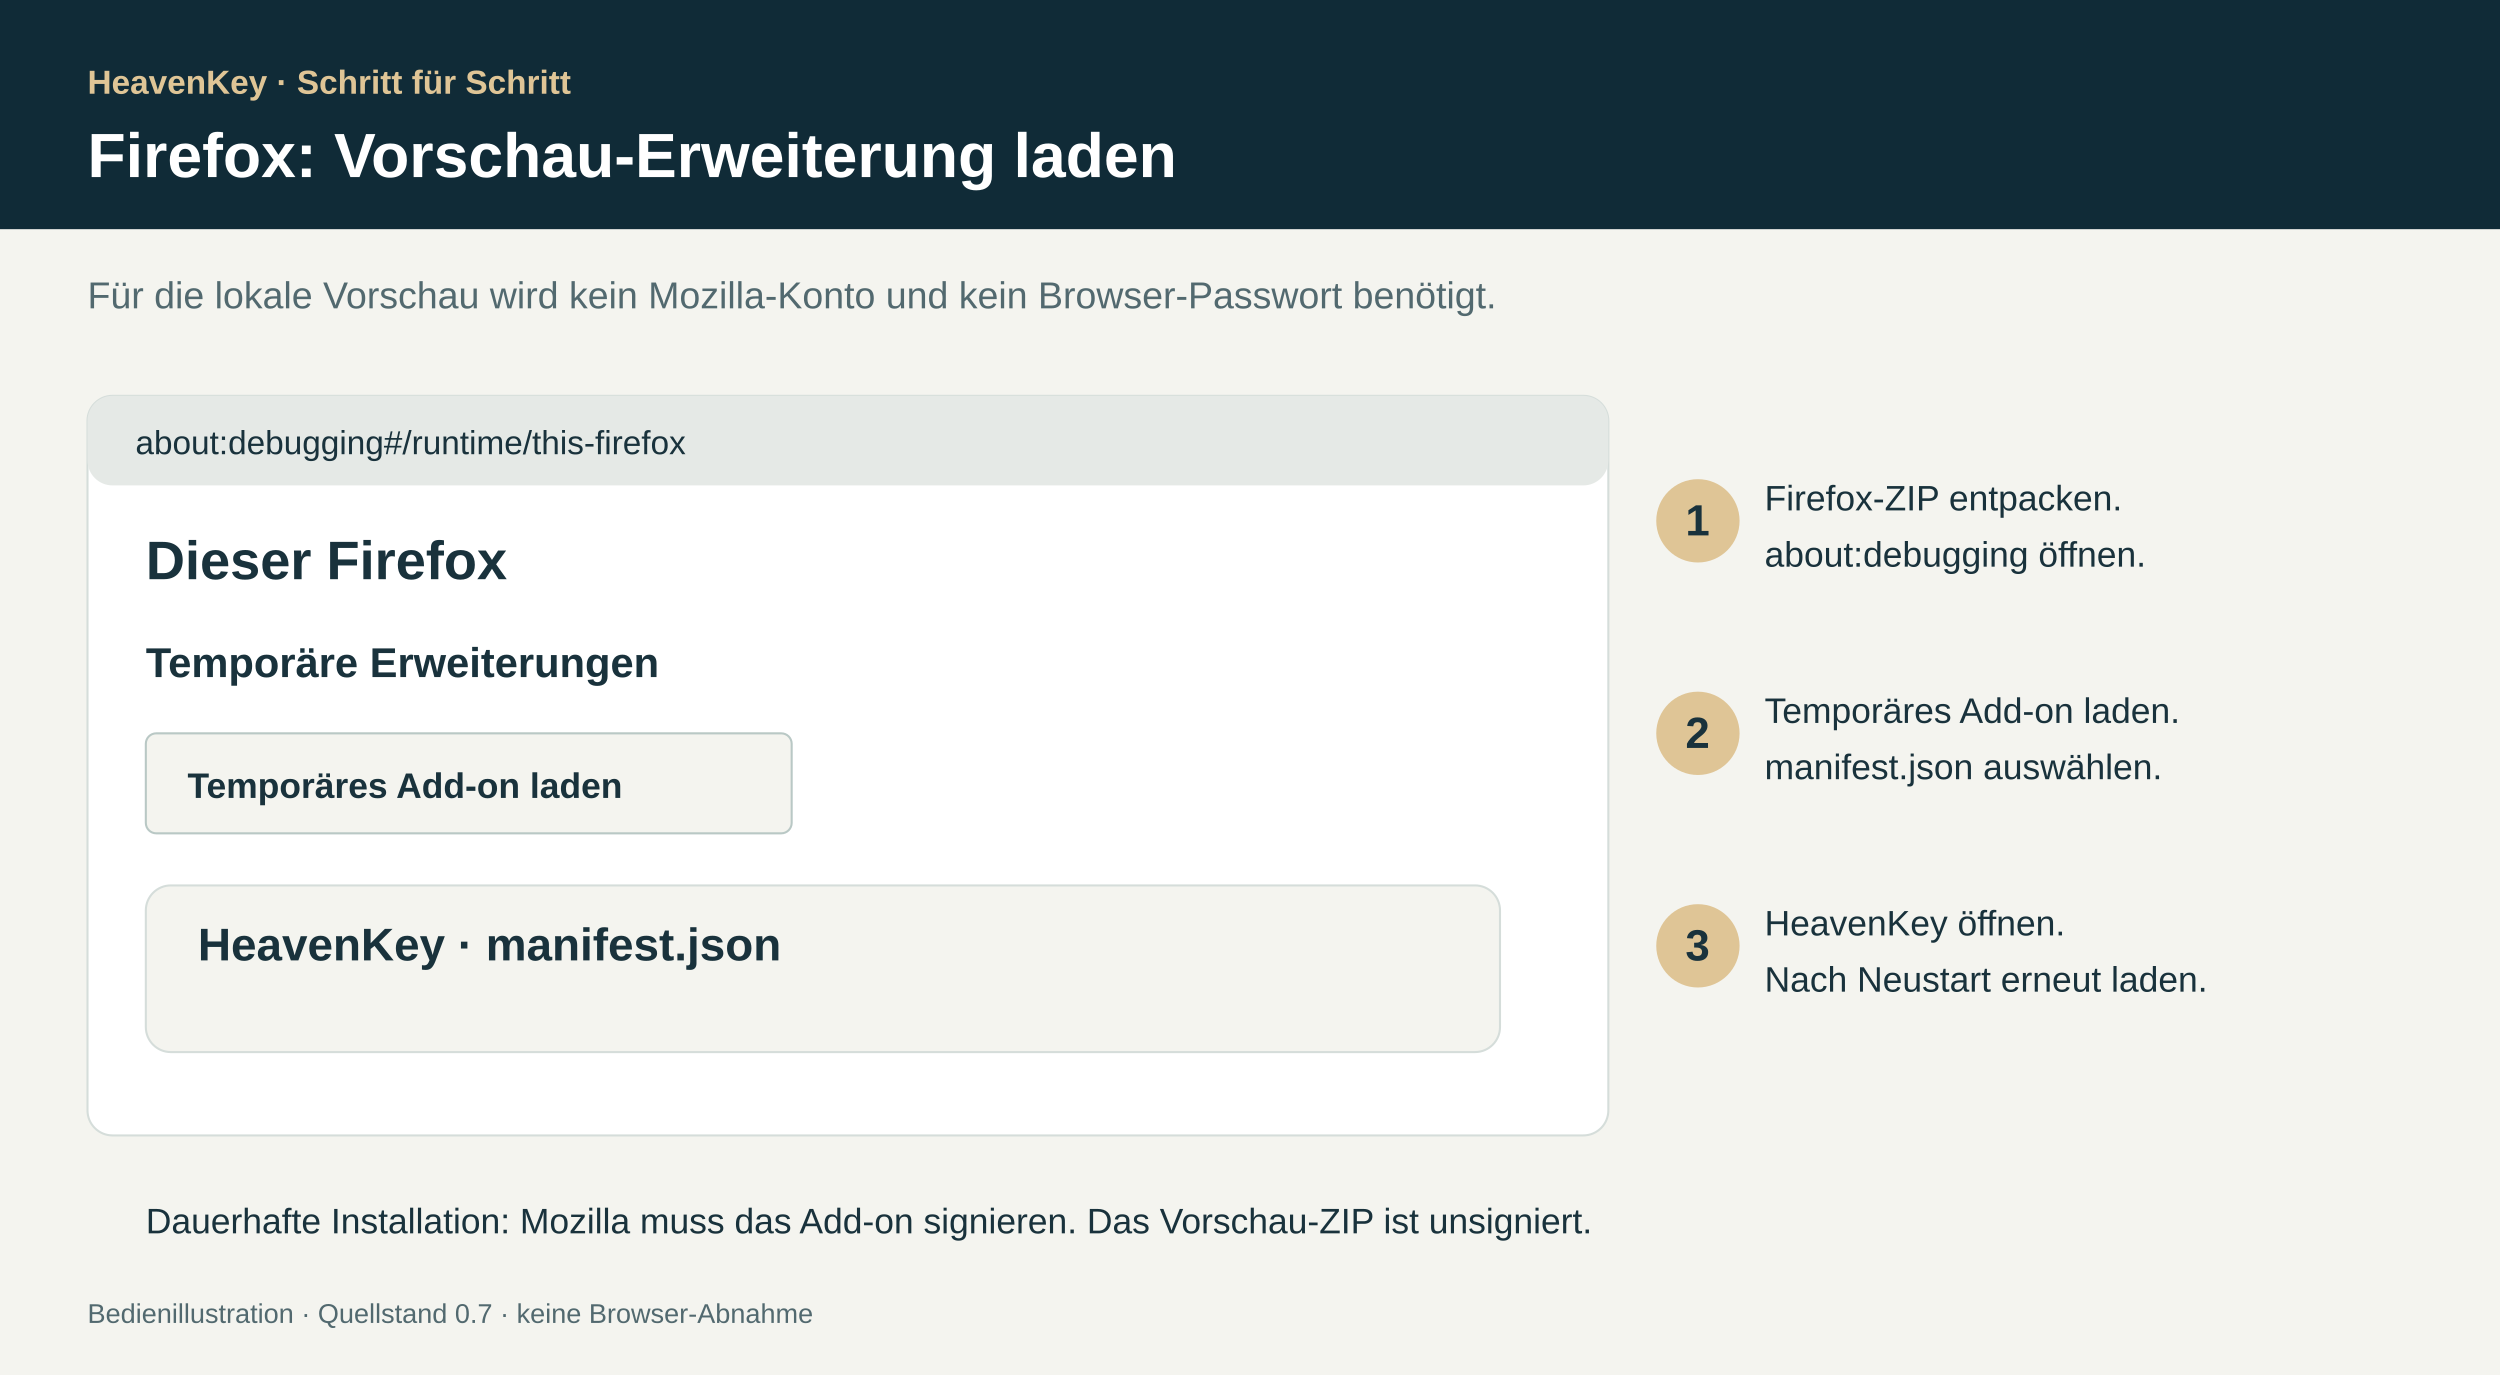
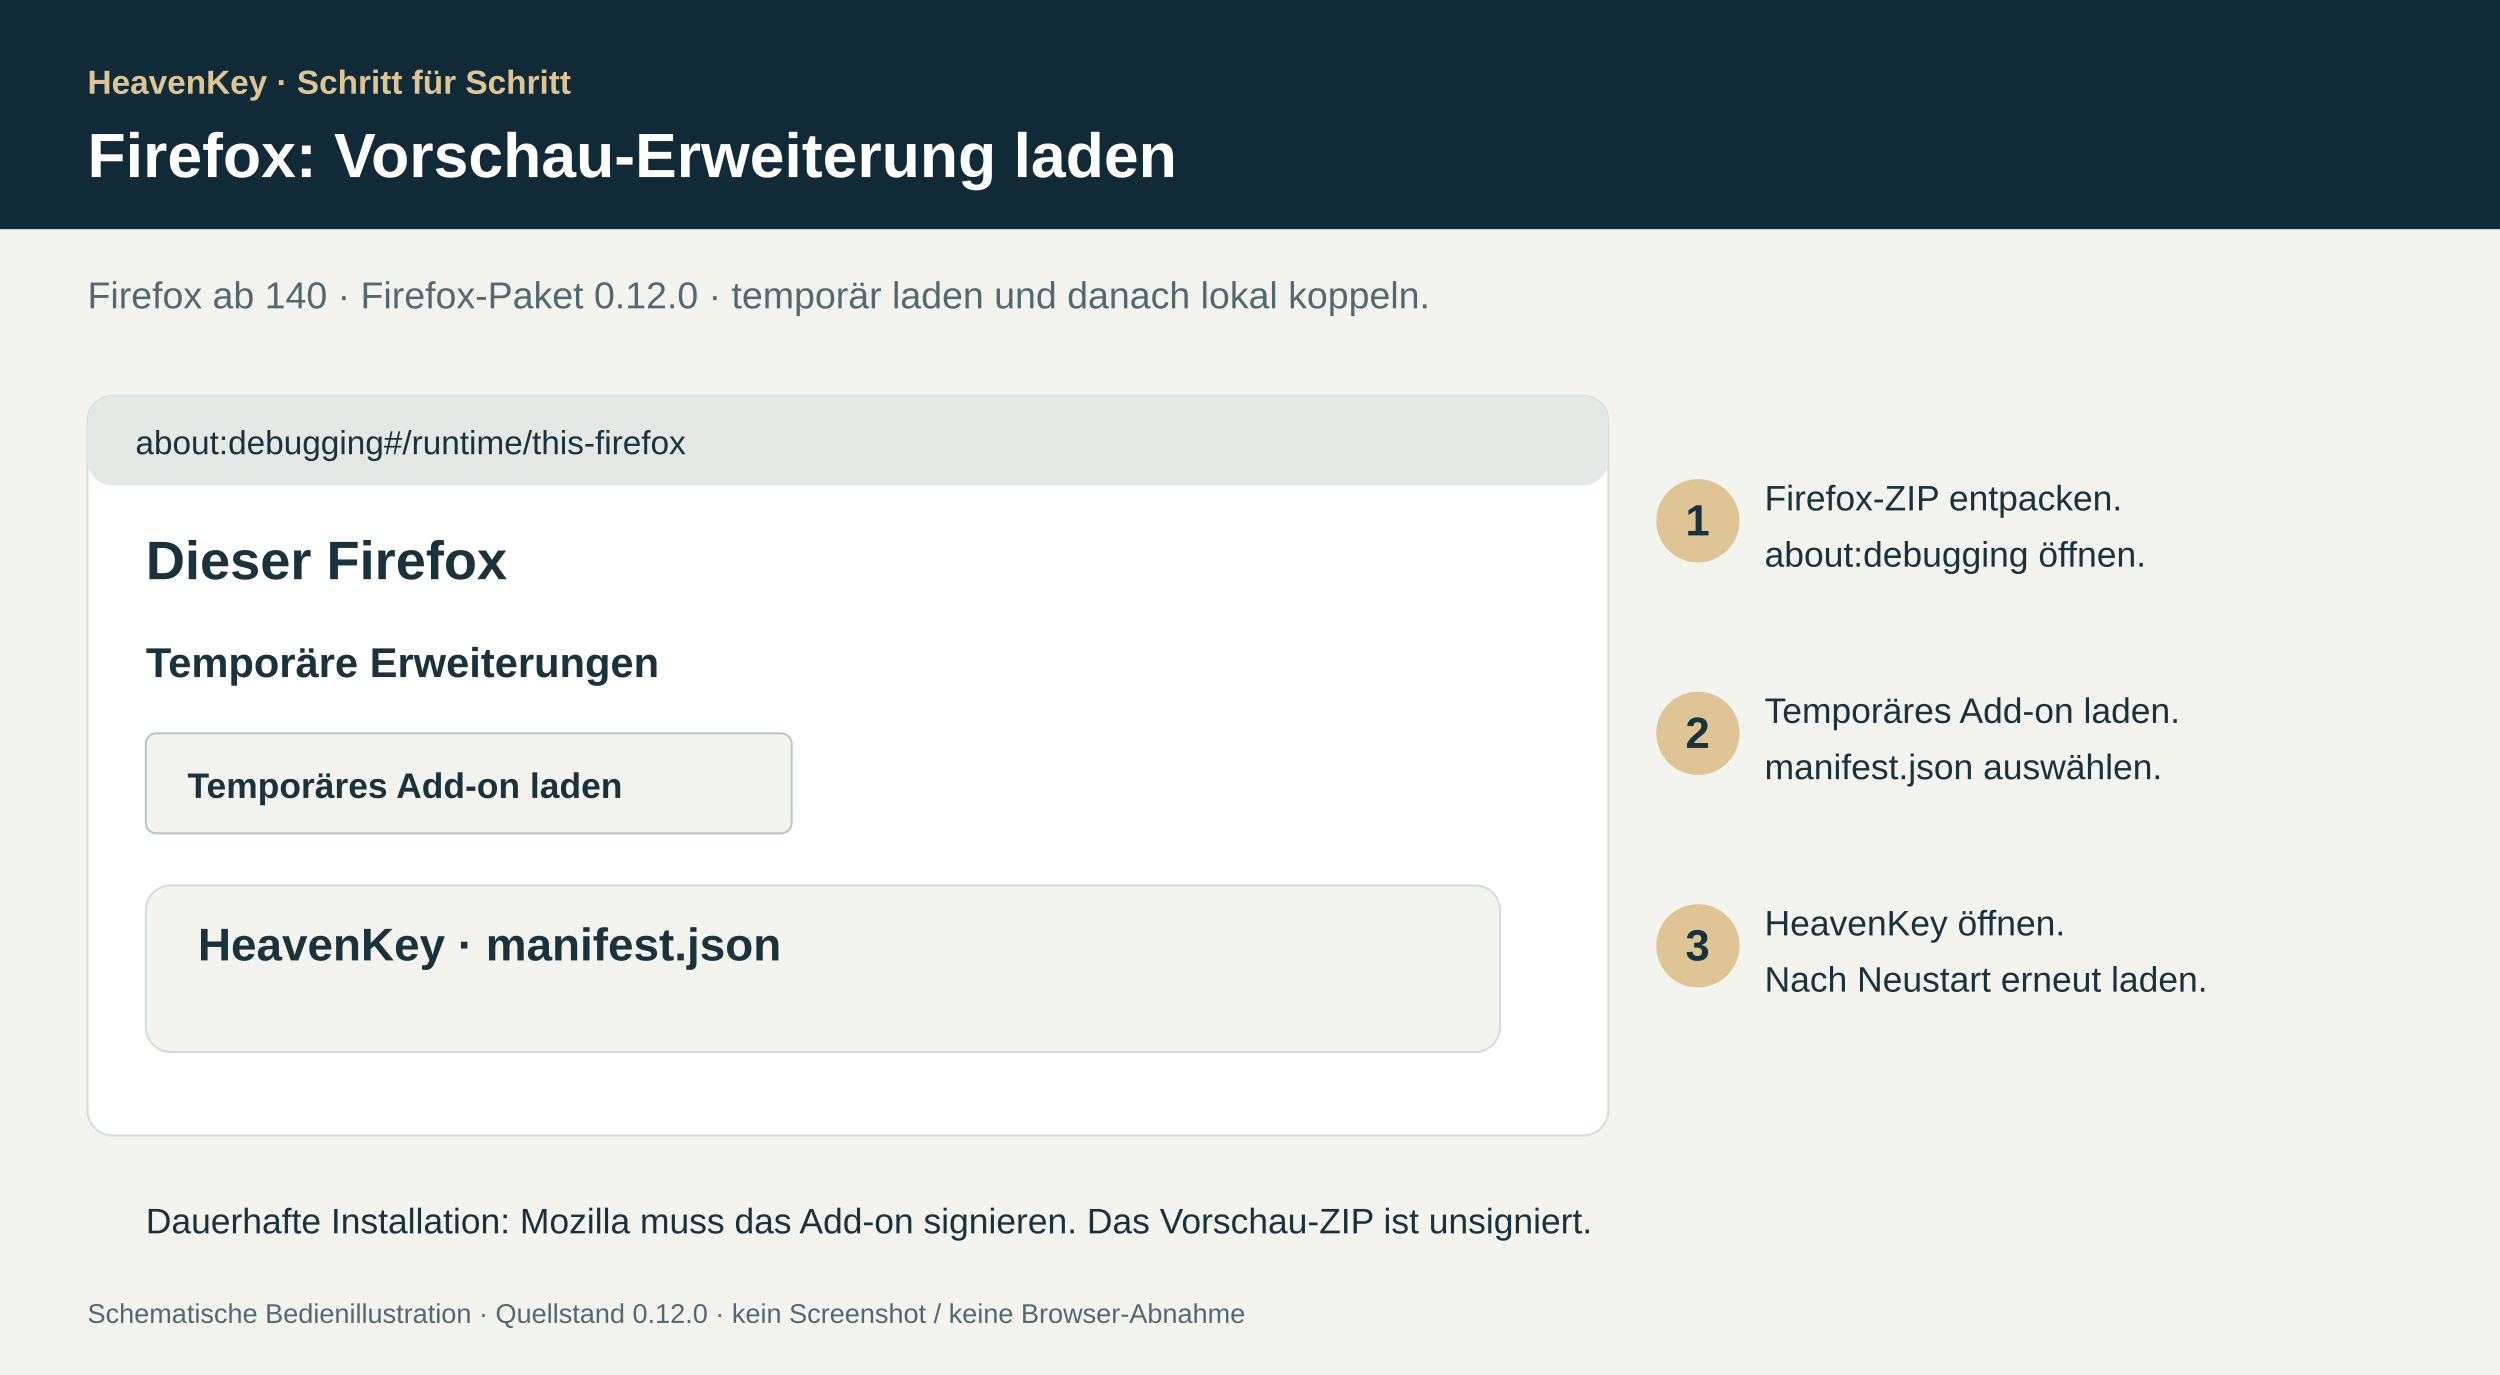
<svg xmlns="http://www.w3.org/2000/svg" width="1200" height="660" viewBox="0 0 1200 660" role="img" aria-labelledby="title desc">
  <rect x="0" y="0" width="1200" height="660" rx="0" fill="#f4f4ef" stroke="none" />
  <rect x="0" y="0" width="1200" height="110" rx="0" fill="#102b37" stroke="none" />
  <text x="42" y="45" font-family="Arial,Helvetica,sans-serif" font-size="16" font-weight="600" fill="#dfc596">HeavenKey · Schritt für Schritt</text>
  <text x="42" y="85" font-family="Arial,Helvetica,sans-serif" font-size="30" font-weight="700" fill="#ffffff">Firefox: Vorschau-Erweiterung laden</text>
-   <text x="42" y="148" font-family="Arial,Helvetica,sans-serif" font-size="18" font-weight="400" fill="#52696f">Für die lokale Vorschau wird kein Mozilla-Konto und kein Browser-Passwort benötigt.</text>
+   <text x="42" y="148" font-family="Arial,Helvetica,sans-serif" font-size="18" font-weight="400" fill="#52696f">Firefox ab 140 · Firefox-Paket 0.12.0 · temporär laden und danach lokal koppeln.</text>
  <rect x="42" y="190" width="730" height="355" rx="12" fill="white" stroke="#d5ddda" />
  <rect x="42" y="190" width="730" height="43" rx="12" fill="#e5e9e6" stroke="none" />
  <text x="65" y="218" font-family="Arial,Helvetica,sans-serif" font-size="16" font-weight="400" fill="#19323c">about:debugging#/runtime/this-firefox</text>
  <text x="70" y="278" font-family="Arial,Helvetica,sans-serif" font-size="26" font-weight="700" fill="#19323c">Dieser Firefox</text>
  <text x="70" y="325" font-family="Arial,Helvetica,sans-serif" font-size="20" font-weight="600" fill="#19323c">Temporäre Erweiterungen</text>
  <rect x="70" y="352" width="310" height="48" rx="5" fill="#f4f4ef" stroke="#b9c8c5" />
  <text x="90" y="383" font-family="Arial,Helvetica,sans-serif" font-size="17" font-weight="700" fill="#19323c">Temporäres Add-on laden</text>
  <rect x="70" y="425" width="650" height="80" rx="12" fill="#f4f4ef" stroke="#d5ddda" />
  <text x="95" y="461" font-family="Arial,Helvetica,sans-serif" font-size="22" font-weight="700" fill="#19323c">HeavenKey · manifest.json</text>
  <circle cx="815" cy="250" r="20" fill="#dfc596" />
  <text x="809" y="257" font-family="Arial,Helvetica,sans-serif" font-size="21" font-weight="700" fill="#19323c">1</text>
  <text x="847" y="245" font-family="Arial,Helvetica,sans-serif" font-size="17" font-weight="400" fill="#19323c">Firefox-ZIP entpacken.</text>
  <text x="847" y="272" font-family="Arial,Helvetica,sans-serif" font-size="17" font-weight="400" fill="#19323c">about:debugging öffnen.</text>
  <circle cx="815" cy="352" r="20" fill="#dfc596" />
  <text x="809" y="359" font-family="Arial,Helvetica,sans-serif" font-size="21" font-weight="700" fill="#19323c">2</text>
  <text x="847" y="347" font-family="Arial,Helvetica,sans-serif" font-size="17" font-weight="400" fill="#19323c">Temporäres Add-on laden.</text>
  <text x="847" y="374" font-family="Arial,Helvetica,sans-serif" font-size="17" font-weight="400" fill="#19323c">manifest.json auswählen.</text>
  <circle cx="815" cy="454" r="20" fill="#dfc596" />
  <text x="809" y="461" font-family="Arial,Helvetica,sans-serif" font-size="21" font-weight="700" fill="#19323c">3</text>
  <text x="847" y="449" font-family="Arial,Helvetica,sans-serif" font-size="17" font-weight="400" fill="#19323c">HeavenKey öffnen.</text>
  <text x="847" y="476" font-family="Arial,Helvetica,sans-serif" font-size="17" font-weight="400" fill="#19323c">Nach Neustart erneut laden.</text>
  <text x="70" y="592" font-family="Arial,Helvetica,sans-serif" font-size="17" font-weight="400" fill="#19323c">Dauerhafte Installation: Mozilla muss das Add-on signieren. Das Vorschau-ZIP ist unsigniert.</text>
-   <text x="42" y="635" font-family="Arial,Helvetica,sans-serif" font-size="13" font-weight="400" fill="#52696f">Bedienillustration · Quellstand 0.7 · keine Browser-Abnahme</text>
+   <text x="42" y="635" font-family="Arial,Helvetica,sans-serif" font-size="13" font-weight="400" fill="#52696f">Schematische Bedienillustration · Quellstand 0.12.0 · kein Screenshot / keine Browser-Abnahme</text>
</svg>
